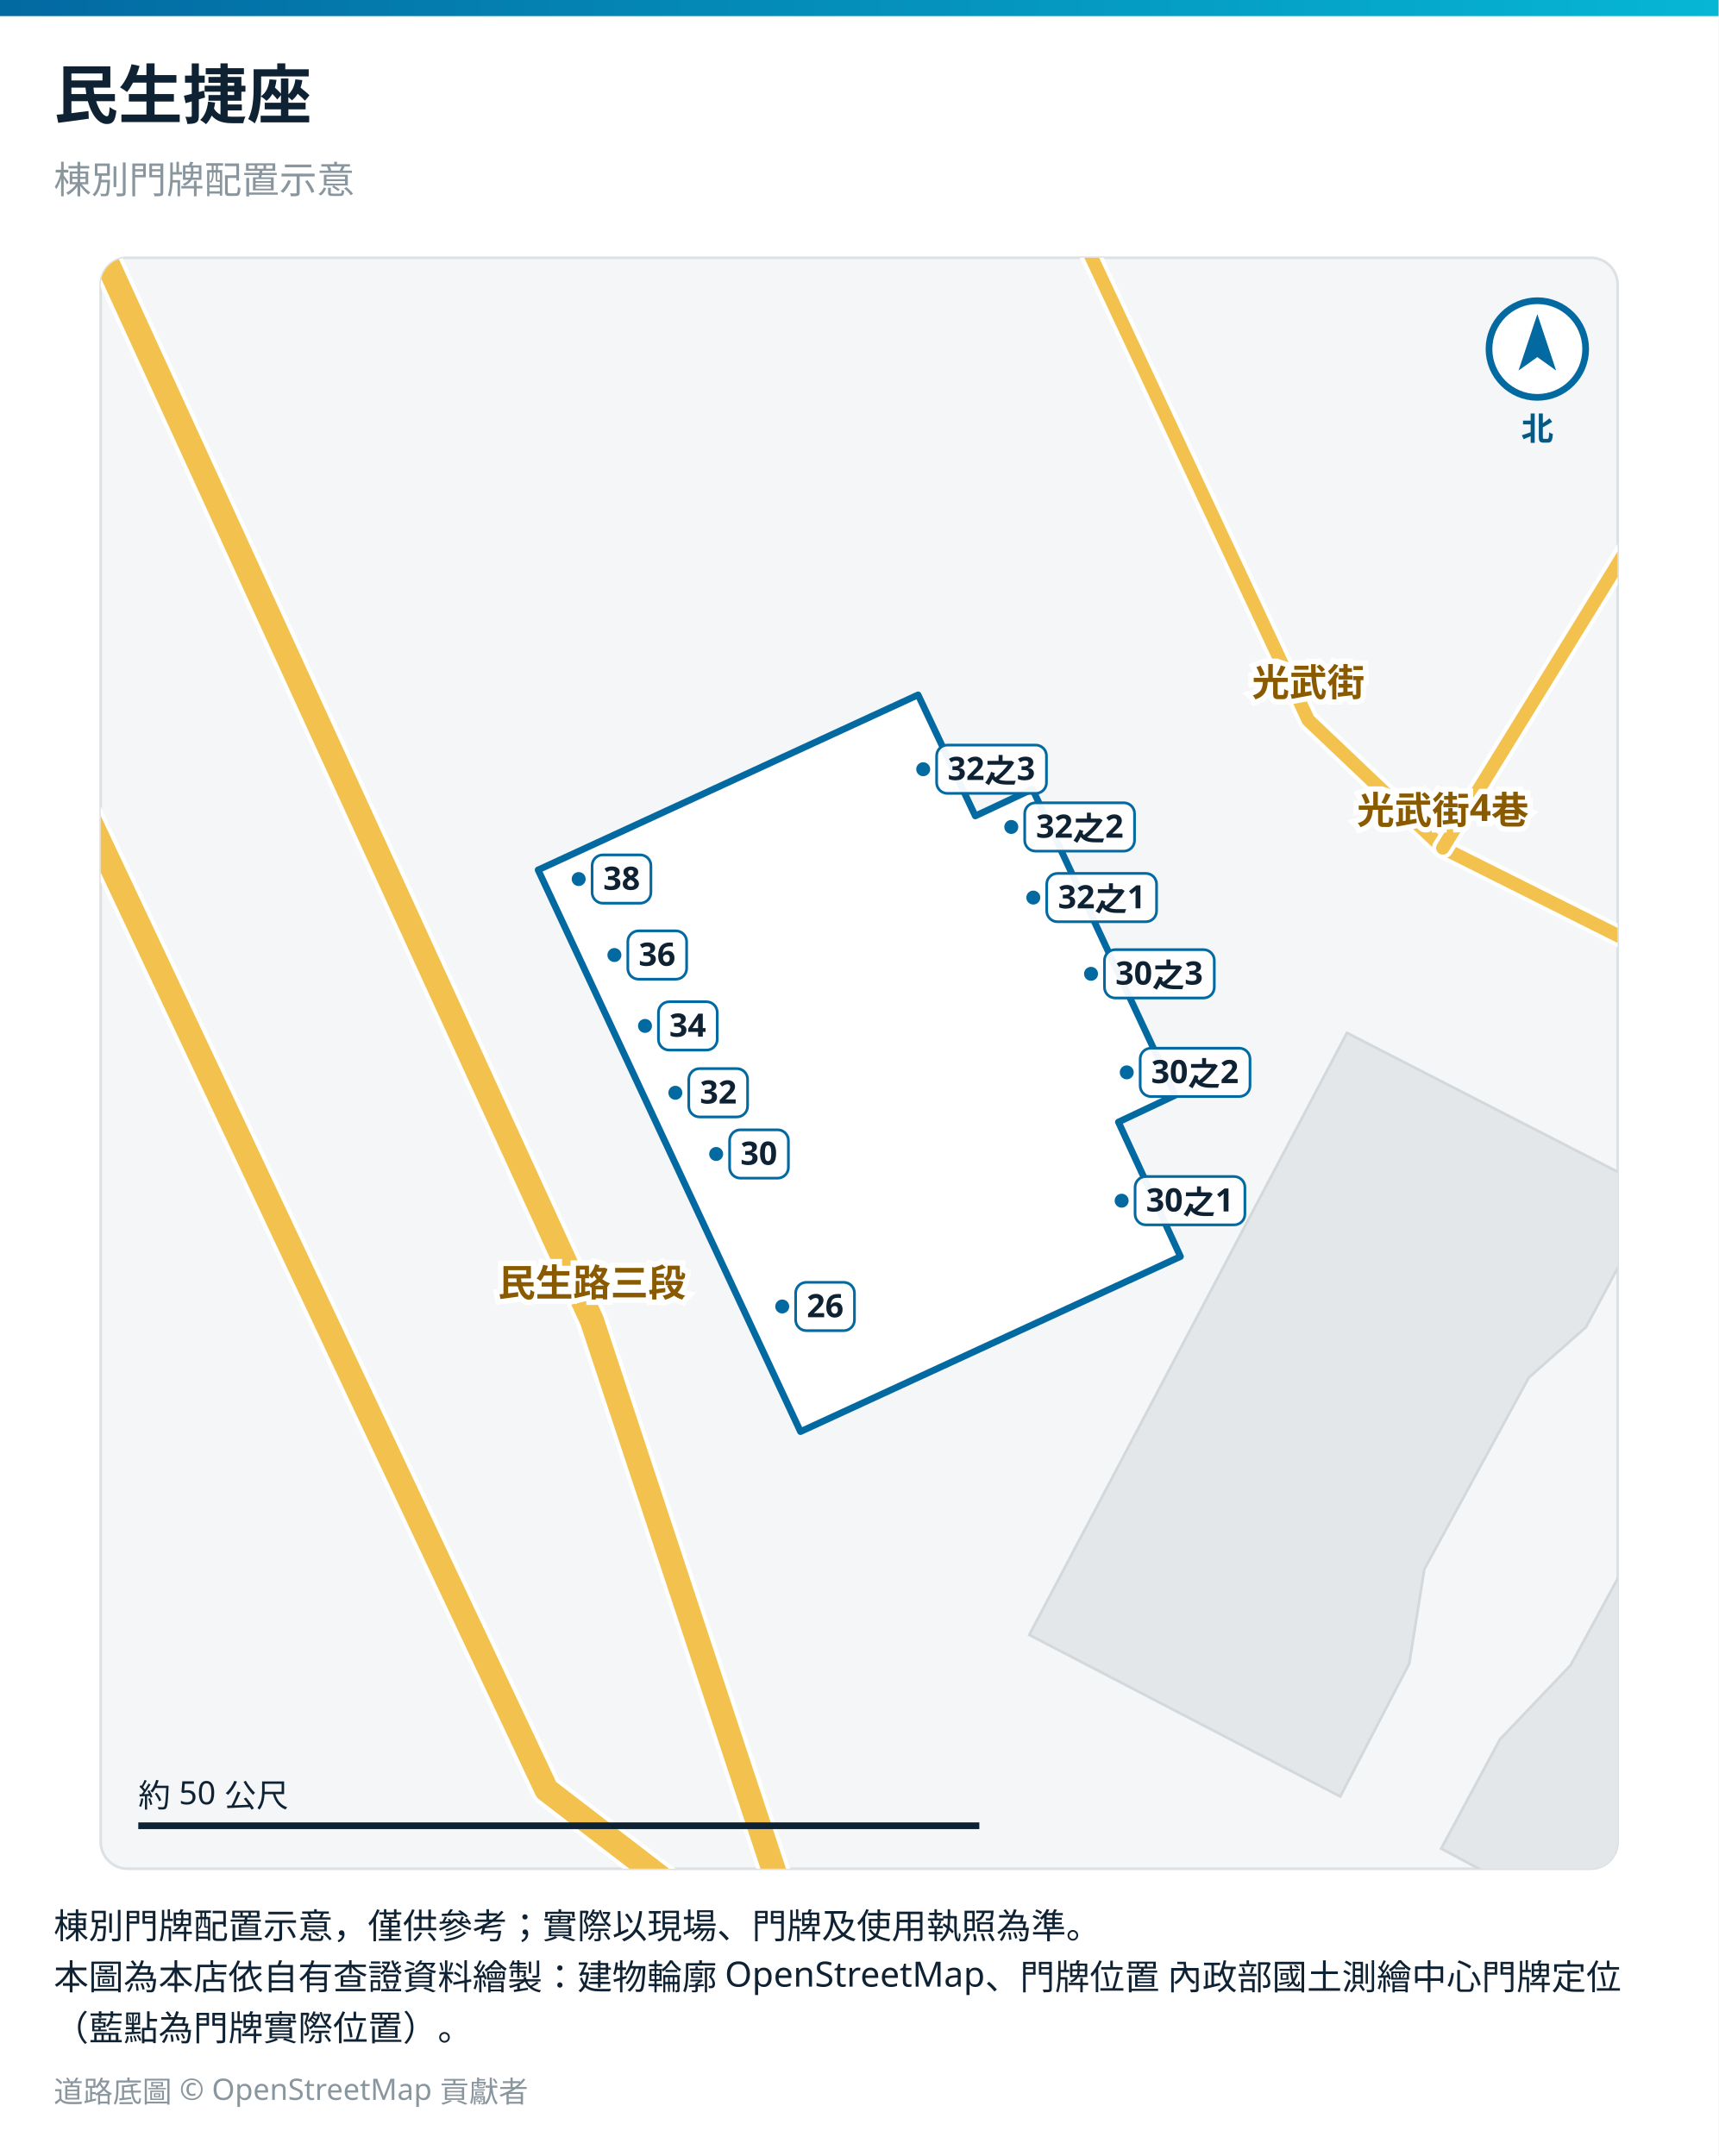
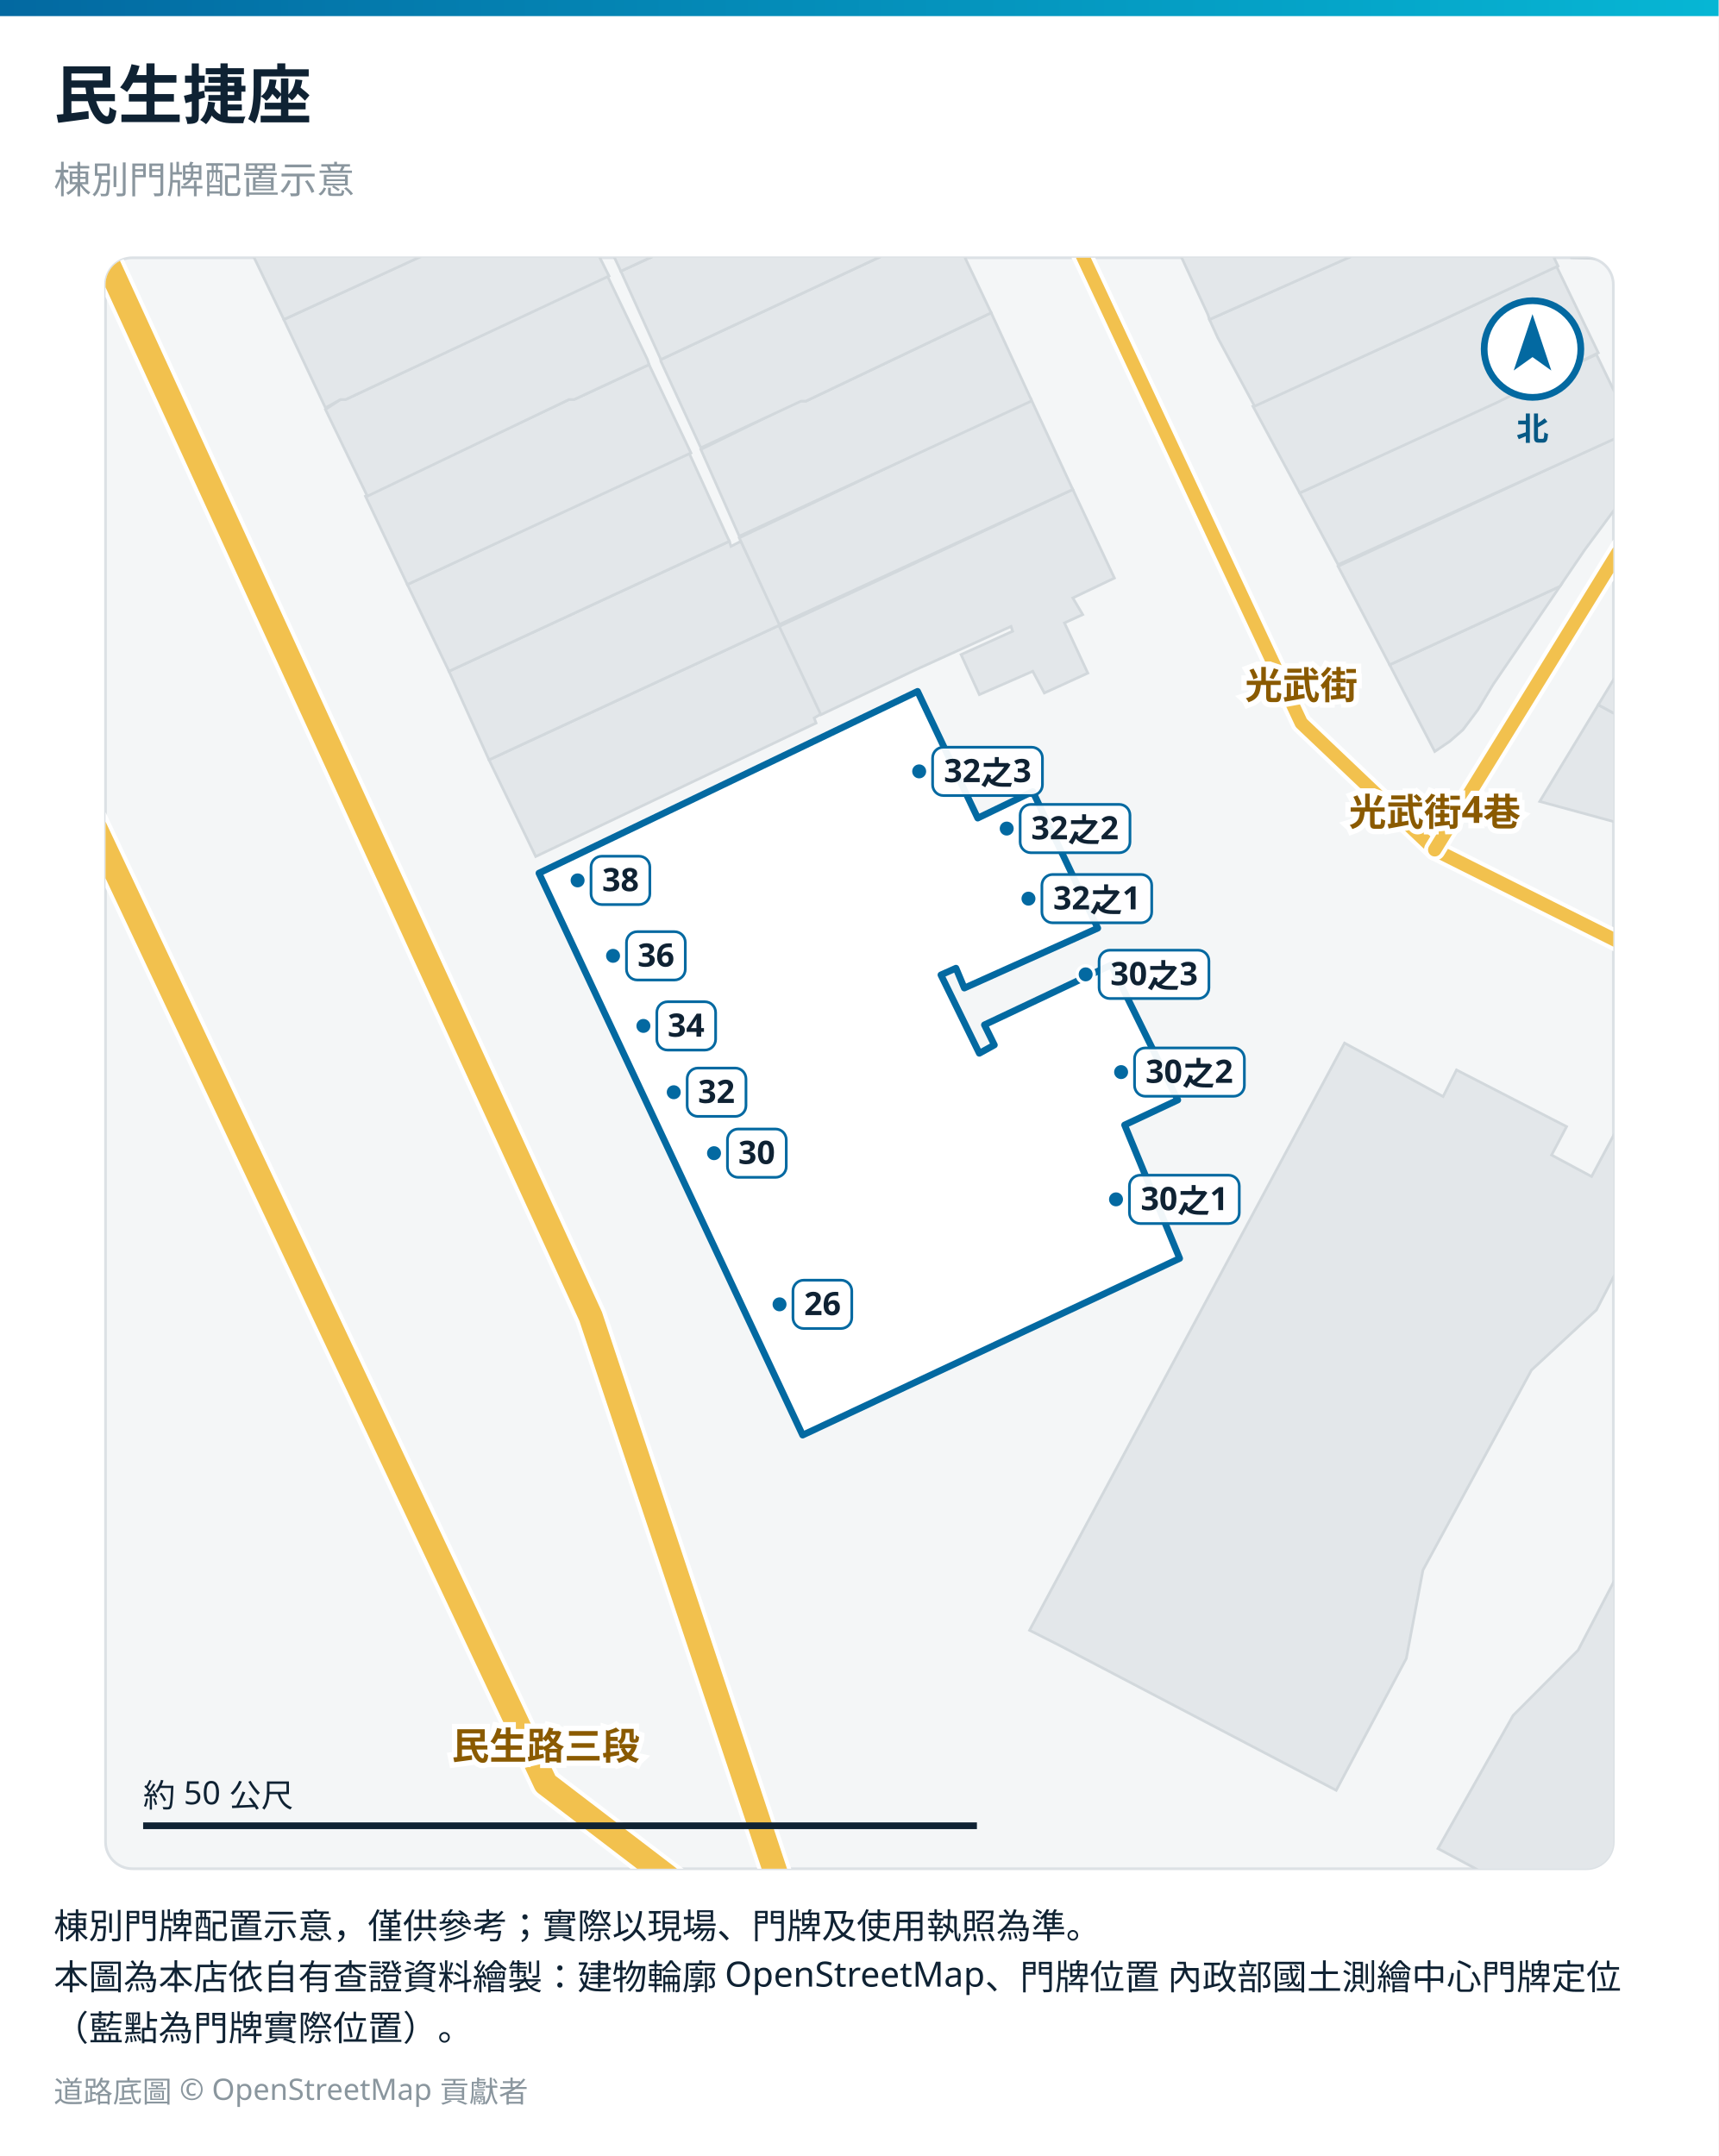
<svg xmlns="http://www.w3.org/2000/svg" viewBox="0 0 640 803" preserveAspectRatio="xMidYMin meet" style="width:100%;height:auto;max-width:1280px" font-family="Noto Sans TC, Microsoft JhengHei, PingFang TC, sans-serif">
  <defs>
    <linearGradient id="band" x1="0" x2="1" y1="0" y2="0">
      <stop offset="0" stop-color="#0369A1" />
      <stop offset="1" stop-color="#06B6D4" />
    </linearGradient>
  </defs>
  <rect width="100%" height="100%" fill="#FFFFFF" />
  <rect width="100%" height="6" fill="url(#band)" />
  <text x="20" y="44" font-size="24" font-weight="700" fill="#0F2233">民生捷座</text>
  <text x="20" y="72" font-size="14" fill="#8A969E">棟別門牌配置示意</text>
  <defs>
    <clipPath id="c">
-       <rect x="37.5" y="96.0" width="564.9" height="600.0" rx="10" />
+       <rect x="39.3" y="96.0" width="561.5" height="600.0" rx="10" />
    </clipPath>
  </defs>
-   <rect x="37.5" y="96.0" width="564.9" height="600.0" rx="10" fill="#F4F6F7" stroke="#DCE1E5" />
+   <rect x="39.3" y="96.0" width="561.5" height="600.0" rx="10" fill="#F4F6F7" stroke="#DCE1E5" />
  <g clip-path="url(#c)">
-     <path d="M536.7,688.5 L652.6,750.5 L772.2,530.7 L657.0,468.0 L633.8,509.4 L628.8,539.4 L584.9,620.2 L558.6,647.8 Z" fill="#E3E7EA" stroke="#D2D8DC" stroke-width="1" />
-     <path d="M383.3,608.9 L499.1,669.1 L524.8,619.6 L530.4,584.5 L569.3,513.1 L590.6,494.3 L617.5,444.2 L501.6,384.7 Z" fill="#E3E7EA" stroke="#D2D8DC" stroke-width="1" />
-     <path d="M-80.8,1219.6 L-112.8,1148.8 L-70.2,1130.0 L-172.9,902.7 L-102.1,870.7 L33.2,1168.9 Z" fill="#E3E7EA" stroke="#D2D8DC" stroke-width="1" />
-     <path d="M622.5,771.2 L613.1,788.1 L601.8,808.1 L685.1,853.2 L697.7,830.7 L705.2,816.9 Z" fill="#E3E7EA" stroke="#D2D8DC" stroke-width="1" />
-     <path d="M-261.8,800.6 L-186.1,804.4 L-194.2,964.1 L-238.0,962.2 L-270.0,960.3 Z" fill="#E3E7EA" stroke="#D2D8DC" stroke-width="1" />
-     <path d="M1034.0,564.5 L537.3,315.8 L487.2,268.2 L-1414.2,-3792.1 L-1580.2,-4184.2" fill="none" stroke="#FFFFFF" stroke-width="8" stroke-linecap="round" stroke-linejoin="round" />
-     <path d="M1034.0,564.5 L537.3,315.8 L487.2,268.2 L-1414.2,-3792.1 L-1580.2,-4184.2" fill="none" stroke="#F2C14E" stroke-width="5" stroke-linecap="round" stroke-linejoin="round" />
-     <path d="M1250.1,-625.5 L684.5,393.5" fill="none" stroke="#FFFFFF" stroke-width="8" stroke-linecap="round" stroke-linejoin="round" />
-     <path d="M1250.1,-625.5 L684.5,393.5" fill="none" stroke="#F2C14E" stroke-width="5" stroke-linecap="round" stroke-linejoin="round" />
-     <path d="M-74.6,-145.1 L192.9,-137.6 L287.4,-161.4 L336.3,-133.9 L955.1,-93.1" fill="none" stroke="#FFFFFF" stroke-width="8" stroke-linecap="round" stroke-linejoin="round" />
-     <path d="M-74.6,-145.1 L192.9,-137.6 L287.4,-161.4 L336.3,-133.9 L955.1,-93.1" fill="none" stroke="#F2C14E" stroke-width="5" stroke-linecap="round" stroke-linejoin="round" />
-     <path d="M303.7,743.6 L220.4,491.8 L-162.9,-344.9" fill="none" stroke="#FFFFFF" stroke-width="12" stroke-linecap="round" stroke-linejoin="round" />
-     <path d="M303.7,743.6 L220.4,491.8 L-162.9,-344.9" fill="none" stroke="#F2C14E" stroke-width="9" stroke-linecap="round" stroke-linejoin="round" />
-     <path d="M616.2,-642.4 L695.2,-500.9 L675.1,92.2 L537.3,315.8" fill="none" stroke="#FFFFFF" stroke-width="8" stroke-linecap="round" stroke-linejoin="round" />
-     <path d="M616.2,-642.4 L695.2,-500.9 L675.1,92.2 L537.3,315.8" fill="none" stroke="#F2C14E" stroke-width="5" stroke-linecap="round" stroke-linejoin="round" />
-     <path d="M900.0,1043.0 L1373.4,1102.5 L1950.3,1136.3" fill="none" stroke="#FFFFFF" stroke-width="8" stroke-linecap="round" stroke-linejoin="round" />
-     <path d="M900.0,1043.0 L1373.4,1102.5 L1950.3,1136.3" fill="none" stroke="#F2C14E" stroke-width="5" stroke-linecap="round" stroke-linejoin="round" />
-     <path d="M-431.6,-85.6 L-18.2,812.5 L155.9,1140.7" fill="none" stroke="#FFFFFF" stroke-width="12" stroke-linecap="round" stroke-linejoin="round" />
-     <path d="M-431.6,-85.6 L-18.2,812.5 L155.9,1140.7" fill="none" stroke="#F2C14E" stroke-width="9" stroke-linecap="round" stroke-linejoin="round" />
-     <path d="M303.7,743.6 L203.5,666.6 L-100.9,20.8" fill="none" stroke="#FFFFFF" stroke-width="12" stroke-linecap="round" stroke-linejoin="round" />
-     <path d="M303.7,743.6 L203.5,666.6 L-100.9,20.8" fill="none" stroke="#F2C14E" stroke-width="9" stroke-linecap="round" stroke-linejoin="round" />
-     <path d="M-100.9,20.8 L-207.3,-258.5 L-621.3,-1107.1" fill="none" stroke="#FFFFFF" stroke-width="12" stroke-linecap="round" stroke-linejoin="round" />
-     <path d="M-100.9,20.8 L-207.3,-258.5 L-621.3,-1107.1" fill="none" stroke="#F2C14E" stroke-width="9" stroke-linecap="round" stroke-linejoin="round" />
-     <path d="M588.1,1434.4 L322.5,857.6 L303.7,743.6" fill="none" stroke="#FFFFFF" stroke-width="12" stroke-linecap="round" stroke-linejoin="round" />
-     <path d="M588.1,1434.4 L322.5,857.6 L303.7,743.6" fill="none" stroke="#F2C14E" stroke-width="9" stroke-linecap="round" stroke-linejoin="round" />
-     <path d="M1237.5,156.1 L856.1,904.6" fill="none" stroke="#FFFFFF" stroke-width="12" stroke-linecap="round" stroke-linejoin="round" />
-     <path d="M1237.5,156.1 L856.1,904.6" fill="none" stroke="#F2C14E" stroke-width="9" stroke-linecap="round" stroke-linejoin="round" />
-     <path d="M856.1,904.6 L588.1,1434.4" fill="none" stroke="#FFFFFF" stroke-width="12" stroke-linecap="round" stroke-linejoin="round" />
-     <path d="M856.1,904.6 L588.1,1434.4" fill="none" stroke="#F2C14E" stroke-width="9" stroke-linecap="round" stroke-linejoin="round" />
-     <path d="M200.4,324.0 L341.9,258.8 L363.2,303.9 L384.5,293.9 L437.7,407.9 L416.5,417.9 L439.6,468.0 L298.1,533.2 Z" fill="#FFFFFF" stroke="#0369A1" stroke-width="2.5" stroke-linejoin="round" />
+     <path d="M303.2,267.4 L303.9,269.3 L199.5,319.0 L182.1,283.0 L290.8,232.6 L306.3,265.6 Z" fill="#E3E7EA" stroke="#D2D8DC" stroke-width="1" />
+     <path d="M399.5,222.7 L403.2,228.9 L396.4,232.0 L405.1,250.7 L388.9,258.1 L384.6,250.0 L364.7,258.7 L357.9,243.8 L377.1,235.1 L376.5,233.3 L341.1,249.4 L305.7,266.2 L290.2,233.3 L399.5,182.3 L415.0,215.3 Z" fill="#E3E7EA" stroke="#D2D8DC" stroke-width="1" />
+     <path d="M577.8,430.2 L583.4,419.6 L542.4,398.5 L537.4,408.4 L516.9,397.2 L500.7,388.5 L383.4,607.2 L394.5,612.8 L497.6,666.8 L523.7,617.7 L529.9,584.8 L570.3,510.3 L594.5,487.9 L623.1,432.6 L602.0,420.8 L592.7,438.2 Z" fill="#E3E7EA" stroke="#D2D8DC" stroke-width="1" />
+     <path d="M167.2,250.0 L182.1,283.0 L290.8,232.6 L275.9,201.6 L272.2,203.5 L271.6,201.6 Z" fill="#E3E7EA" stroke="#D2D8DC" stroke-width="1" />
+     <path d="M275.9,201.6 L290.2,232.6 L399.5,182.3 L384.0,148.8 L275.3,200.3 Z" fill="#E3E7EA" stroke="#D2D8DC" stroke-width="1" />
+     <path d="M151.7,217.7 L256.6,168.7 L271.6,201.6 L167.2,250.0 Z" fill="#E3E7EA" stroke="#D2D8DC" stroke-width="1" />
+     <path d="M261.0,167.4 L275.3,199.7 L384.0,149.4 L384.0,148.8 L369.1,116.5 L300.1,149.4 L297.6,149.4 Z" fill="#E3E7EA" stroke="#D2D8DC" stroke-width="1" />
+     <path d="M211.9,148.8 L213.8,148.8 L241.7,135.8 L257.3,168.7 L151.7,217.7 L136.1,184.8 Z" fill="#E3E7EA" stroke="#D2D8DC" stroke-width="1" />
+     <path d="M246.1,133.9 L246.1,134.5 L261.0,166.8 L298.3,149.4 L300.1,149.4 L369.1,116.5 L353.5,83.6 Z" fill="#E3E7EA" stroke="#D2D8DC" stroke-width="1" />
+     <path d="M578.4,222.1 L580.9,218.4 L517.5,247.6 L534.3,279.9 L539.9,276.1 L544.8,271.8 L550.4,264.3 L556.0,255.0 Z" fill="#E3E7EA" stroke="#D2D8DC" stroke-width="1" />
+     <path d="M590.2,204.7 L615.0,171.2 L608.2,160.0 L498.3,210.9 L517.5,247.6 L580.9,218.4 Z" fill="#E3E7EA" stroke="#D2D8DC" stroke-width="1" />
+     <path d="M594.5,132.0 L602.6,148.8 L608.8,160.0 L498.3,210.3 L484.0,183.6 L556.6,150.0 Z" fill="#E3E7EA" stroke="#D2D8DC" stroke-width="1" />
+     <path d="M466.6,151.3 L484.0,183.6 L557.3,150.0 L595.2,131.4 L579.6,99.1 L533.7,120.8 Z" fill="#E3E7EA" stroke="#D2D8DC" stroke-width="1" />
+     <path d="M573.4,298.5 L662.2,322.7 L674.0,325.2 L687.7,320.2 L693.3,315.9 L595.2,262.5 Z" fill="#E3E7EA" stroke="#D2D8DC" stroke-width="1" />
+     <path d="M213.8,148.8 L241.7,135.8 L241.1,133.9 L226.2,102.8 L128.7,148.8 L126.8,148.8 L121.2,152.5 L121.2,152.5 L136.8,184.8 L211.9,148.8 Z" fill="#E3E7EA" stroke="#D2D8DC" stroke-width="1" />
+     <path d="M231.2,101.0 L246.1,133.9 L353.5,83.6 L338.6,51.3 Z" fill="#E3E7EA" stroke="#D2D8DC" stroke-width="1" />
+     <path d="M450.4,119.0 L453.5,125.8 L467.2,151.3 L533.7,120.8 L580.2,99.1 L564.7,66.2 L533.7,81.7 Z" fill="#E3E7EA" stroke="#D2D8DC" stroke-width="1" />
+     <path d="M693.3,315.9 L698.9,308.4 L711.9,284.8 L620.6,235.1 L614.4,230.8 L595.2,262.5 Z" fill="#E3E7EA" stroke="#D2D8DC" stroke-width="1" />
+     <path d="M549.2,32.6 L564.7,66.2 L534.3,81.7 L450.4,119.0 L449.8,117.1 L435.5,86.1 Z" fill="#E3E7EA" stroke="#D2D8DC" stroke-width="1" />
+     <path d="M210.7,70.5 L226.8,102.8 L128.7,148.8 L126.8,148.8 L121.2,151.9 L105.7,119.0 Z" fill="#E3E7EA" stroke="#D2D8DC" stroke-width="1" />
+     <path d="M215.7,68.0 L231.2,101.0 L338.6,51.3 L323.1,18.4 Z" fill="#E3E7EA" stroke="#D2D8DC" stroke-width="1" />
+     <path d="M420.0,52.5 L533.7,-0.3 L549.2,32.0 L549.8,32.6 L435.5,86.1 Z" fill="#E3E7EA" stroke="#D2D8DC" stroke-width="1" />
+     <path d="M695.2,479.9 L738.0,501.6 L732.4,512.1 L768.4,530.8 L651.1,750.0 L535.5,688.5 L563.5,638.9 L587.7,614.6 L626.2,540.7 L631.8,510.3 L662.9,454.4 L684.6,465.6 L676.5,483.6 L689.6,490.4 Z" fill="#E3E7EA" stroke="#D2D8DC" stroke-width="1" />
+     <path d="M638.0,202.8 L729.3,251.9 L711.9,284.8 L620.6,235.1 Z" fill="#E3E7EA" stroke="#D2D8DC" stroke-width="1" />
+     <path d="M195.2,37.6 L211.3,70.5 L105.7,119.0 L90.2,86.7 Z" fill="#E3E7EA" stroke="#D2D8DC" stroke-width="1" />
+     <path d="M313.8,-1.5 L323.1,18.4 L215.7,68.0 L200.7,35.1 L307.6,-14.6 Z" fill="#E3E7EA" stroke="#D2D8DC" stroke-width="1" />
+     <path d="M405.1,19.6 L518.8,-33.2 L533.7,-0.3 L420.6,52.5 Z" fill="#E3E7EA" stroke="#D2D8DC" stroke-width="1" />
+     <path d="M638.0,202.8 L656.0,170.5 L656.6,169.3 L747.3,218.4 L729.3,251.9 Z" fill="#E3E7EA" stroke="#D2D8DC" stroke-width="1" />
+     <path d="M179.0,5.3 L188.9,24.0 L195.8,37.6 L90.8,86.7 L75.3,53.8 Z" fill="#E3E7EA" stroke="#D2D8DC" stroke-width="1" />
+     <path d="M185.2,2.8 L292.7,-47.5 L308.2,-14.6 L200.7,35.1 Z" fill="#E3E7EA" stroke="#D2D8DC" stroke-width="1" />
+     <path d="M390.2,-12.7 L405.1,19.6 L518.8,-33.2 L503.2,-65.5 Z" fill="#E3E7EA" stroke="#D2D8DC" stroke-width="1" />
+     <path d="M648.6,97.9 L651.1,92.3 L651.1,71.2 L651.1,34.5 L555.4,33.9 L585.2,96.0 Z" fill="#E3E7EA" stroke="#D2D8DC" stroke-width="1" />
+     <path d="M656.6,169.3 L661.6,160.0 L674.0,137.0 L698.9,150.7 L700.7,150.7 L765.3,185.4 L747.3,218.4 Z" fill="#E3E7EA" stroke="#D2D8DC" stroke-width="1" />
+     <path d="M374.7,-47.5 L487.7,-100.3 L492.0,-102.1 L492.0,-101.5 L508.2,-68.0 L503.9,-65.5 L390.2,-12.7 L374.7,-46.9 Z" fill="#E3E7EA" stroke="#D2D8DC" stroke-width="1" />
+     <path d="M59.8,20.8 L75.3,53.8 L179.6,5.3 L162.9,-27.0 Z" fill="#E3E7EA" stroke="#D2D8DC" stroke-width="1" />
+     <path d="M277.8,-80.4 L293.3,-47.5 L185.2,2.8 L170.3,-30.1 Z" fill="#E3E7EA" stroke="#D2D8DC" stroke-width="1" />
+     <path d="M743.0,378.6 L743.0,381.1 L744.8,386.7 L747.3,392.3 L752.3,395.4 L801.4,420.2 L800.1,422.1 L824.3,435.1 L843.6,401.0 L844.2,399.7 L757.3,352.5 Z" fill="#E3E7EA" stroke="#D2D8DC" stroke-width="1" />
+     <path d="M651.7,34.5 L658.5,33.9 L659.8,-0.9 L538.0,-1.5 L555.4,33.9 Z" fill="#E3E7EA" stroke="#D2D8DC" stroke-width="1" />
+     <path d="M692.7,104.1 L783.4,152.5 L772.2,172.4 L765.3,185.4 L700.7,150.7 L698.9,150.7 L674.0,137.0 Z" fill="#E3E7EA" stroke="#D2D8DC" stroke-width="1" />
+     <path d="M862.2,367.4 L862.9,367.4 L775.3,319.6 L757.3,352.5 L844.2,399.7 Z" fill="#E3E7EA" stroke="#D2D8DC" stroke-width="1" />
+     <path d="M341.1,-119.5 L480.2,-116.4 L487.7,-100.3 L374.7,-47.5 Z" fill="#E3E7EA" stroke="#D2D8DC" stroke-width="1" />
+     <path d="M521.9,-36.3 L661.6,-35.7 L660.4,-1.5 L538.6,-1.5 Z" fill="#E3E7EA" stroke="#D2D8DC" stroke-width="1" />
+     <path d="M59.8,20.2 L162.9,-27.0 L146.1,-59.3 L44.2,-12.1 Z" fill="#E3E7EA" stroke="#D2D8DC" stroke-width="1" />
+     <path d="M155.4,-62.4 L175.9,-72.9 L173.4,-77.9 L208.8,-95.9 L208.8,-95.9 L220.6,-101.5 L243.0,-112.7 L246.1,-113.3 L262.2,-114.6 L278.4,-80.4 L170.3,-30.7 Z" fill="#E3E7EA" stroke="#D2D8DC" stroke-width="1" />
+     <path d="M775.3,319.6 L862.9,367.4 L880.2,334.5 L880.9,333.9 L793.3,287.3 Z" fill="#E3E7EA" stroke="#D2D8DC" stroke-width="1" />
+     <path d="M692.7,104.1 L698.3,91.7 L695.8,89.8 L706.3,68.7 L801.4,119.6 L783.4,152.5 Z" fill="#E3E7EA" stroke="#D2D8DC" stroke-width="1" />
+     <path d="M521.2,-67.4 L533.7,-67.4 L662.9,-66.7 L662.9,-61.8 L661.6,-35.7 L533.7,-36.3 L521.9,-36.3 L521.2,-36.9 L520.6,-38.2 Z" fill="#E3E7EA" stroke="#D2D8DC" stroke-width="1" />
+     <path d="M754.8,596.0 L884.6,664.9 L899.5,636.4 L768.4,566.8 L753.5,595.4 Z" fill="#E3E7EA" stroke="#D2D8DC" stroke-width="1" />
+     <path d="M864.7,703.5 L871.6,690.4 L741.1,621.5 L740.5,623.3 L739.9,622.7 L725.0,650.0 L728.7,651.3 L856.6,719.6 Z" fill="#E3E7EA" stroke="#D2D8DC" stroke-width="1" />
+     <path d="M899.5,636.4 L913.8,608.4 L782.1,538.2 L781.5,538.9 L780.9,538.2 L766.6,564.9 L766.6,565.6 L768.4,566.8 Z" fill="#E3E7EA" stroke="#D2D8DC" stroke-width="1" />
+     <path d="M754.8,596.0 L884.6,664.9 L871.6,690.4 L741.1,621.5 Z" fill="#E3E7EA" stroke="#D2D8DC" stroke-width="1" />
+     <path d="M600.1,807.2 L685.2,850.0 L694.5,832.0 L703.9,814.0 L619.4,769.9 Z" fill="#E3E7EA" stroke="#D2D8DC" stroke-width="1" />
+     <path d="M843.6,746.3 L856.6,719.6 L728.7,651.3 L715.0,678.0 Z" fill="#E3E7EA" stroke="#D2D8DC" stroke-width="1" />
+     <path d="M795.8,512.1 L926.8,582.3 L913.8,608.4 L782.1,538.2 Z" fill="#E3E7EA" stroke="#D2D8DC" stroke-width="1" />
+     <path d="M897.0,300.3 L898.3,301.6 L880.9,333.9 L793.3,287.3 L811.3,254.4 Z" fill="#E3E7EA" stroke="#D2D8DC" stroke-width="1" />
+     <path d="M713.8,679.9 L715.0,678.0 L843.6,746.3 L829.3,774.3 L701.4,705.3 Z" fill="#E3E7EA" stroke="#D2D8DC" stroke-width="1" />
+     <path d="M129.9,-91.6 L146.1,-59.3 L44.2,-12.1 L29.3,-44.4 Z" fill="#E3E7EA" stroke="#D2D8DC" stroke-width="1" />
+     <path d="M927.5,581.7 L941.7,553.1 L811.3,483.6 L797.6,513.4 L926.8,582.3 Z" fill="#E3E7EA" stroke="#D2D8DC" stroke-width="1" />
+     <path d="M687.1,733.3 L700.1,707.2 L701.4,705.3 L829.3,774.3 L815.7,801.6 Z" fill="#E3E7EA" stroke="#D2D8DC" stroke-width="1" />
+     <path d="M198.9,-117.7 L209.4,-96.5 L173.4,-77.9 L152.9,-69.2 L134.3,-112.7 Z" fill="#E3E7EA" stroke="#D2D8DC" stroke-width="1" />
+     <path d="M670.3,760.0 L684.6,733.9 L686.5,735.1 L687.1,733.3 L815.7,801.6 L802.0,828.9 L716.9,783.6 Z" fill="#E3E7EA" stroke="#D2D8DC" stroke-width="1" />
+     <path d="M521.2,-68.0 L521.2,-68.6 L510.7,-68.6 L507.0,-110.8 L557.9,-110.2 L665.3,-107.7 L663.5,-66.7 L521.2,-67.4 Z" fill="#E3E7EA" stroke="#D2D8DC" stroke-width="1" />
+     <path d="M695.2,54.4 L706.3,68.7 L706.3,68.7 L801.4,119.6 L818.8,87.9 L708.2,27.7 Z" fill="#E3E7EA" stroke="#D2D8DC" stroke-width="1" />
+     <path d="M897.0,300.3 L913.8,266.2 L829.3,220.8 L829.3,220.8 L811.3,254.4 Z" fill="#E3E7EA" stroke="#D2D8DC" stroke-width="1" />
+     <path d="M963.5,508.4 L978.4,479.2 L846.7,408.4 L831.8,438.2 L889.6,468.7 Z" fill="#E3E7EA" stroke="#D2D8DC" stroke-width="1" />
+     <path d="M846.7,408.4 L859.8,381.7 L860.4,381.1 L992.7,451.3 L978.4,479.2 Z" fill="#E3E7EA" stroke="#D2D8DC" stroke-width="1" />
+     <path d="M113.8,-125.1 L130.6,-123.3 L131.2,-115.2 L136.8,-100.9 L127.5,-96.5 L129.9,-91.6 L29.3,-44.4 L13.2,-77.9 Z" fill="#E3E7EA" stroke="#D2D8DC" stroke-width="1" />
+     <path d="M700.7,24.0 L701.4,22.1 L702.6,13.4 L703.9,-3.4 L704.5,-18.9 L837.4,53.1 L818.8,87.9 L708.2,27.7 Z" fill="#E3E7EA" stroke="#D2D8DC" stroke-width="1" />
+     <path d="M325.0,-177.9 L327.5,-179.2 L326.2,-182.3 L422.5,-226.4 L428.7,-229.5 L467.8,-140.0 L461.0,-137.5 L451.7,-133.8 L414.4,-133.2 L412.5,-141.3 L397.0,-134.4 L393.3,-141.9 L385.8,-138.2 L385.8,-136.3 L383.4,-134.4 L381.5,-137.5 L375.3,-134.4 L367.2,-151.2 L345.5,-140.6 L343.6,-143.8 L342.4,-143.1 L335.5,-145.0 L322.5,-172.3 Z" fill="#E3E7EA" stroke="#D2D8DC" stroke-width="1" />
+     <path d="M847.3,187.9 L930.6,232.6 L913.8,266.2 L829.3,220.8 Z" fill="#E3E7EA" stroke="#D2D8DC" stroke-width="1" />
+     <path d="M467.2,-140.0 L473.4,-125.1 L505.1,-130.1 L456.0,-242.5 L428.1,-229.5 Z" fill="#E3E7EA" stroke="#D2D8DC" stroke-width="1" />
+     <path d="M506.3,-125.7 L534.9,-138.8 L534.9,-143.8 L486.5,-256.8 L456.0,-242.5 L505.1,-130.1 Z" fill="#E3E7EA" stroke="#D2D8DC" stroke-width="1" />
+     <path d="M13.8,-77.9 L113.8,-125.1 L113.2,-125.1 L110.1,-125.1 L110.1,-127.6 L105.1,-128.2 L105.1,-127.6 L98.9,-127.6 L98.3,-128.8 L-14.2,-140.6 Z" fill="#E3E7EA" stroke="#D2D8DC" stroke-width="1" />
+     <path d="M705.7,-60.5 L855.4,19.6 L842.4,43.8 L837.4,53.1 L704.5,-18.9 Z" fill="#E3E7EA" stroke="#D2D8DC" stroke-width="1" />
+     <path d="M847.3,187.9 L865.3,153.8 L948.0,197.9 L950.4,199.7 L933.7,232.6 L931.2,231.4 L930.6,232.6 Z" fill="#E3E7EA" stroke="#D2D8DC" stroke-width="1" />
+     <path d="M534.3,-138.8 L534.3,-143.8 L486.5,-256.8 L515.0,-270.5 L567.8,-146.9 L573.4,-135.7 L571.6,-123.9 L557.9,-124.5 L556.6,-131.3 L543.0,-125.1 L535.5,-139.4 Z" fill="#E3E7EA" stroke="#D2D8DC" stroke-width="1" />
+     <path d="M580.2,-130.1 L664.7,-129.5 L666.0,-172.3 L580.9,-172.9 Z" fill="#E3E7EA" stroke="#D2D8DC" stroke-width="1" />
+     <path d="M-283.7,670.5 L-265.7,709.7 L-188.7,673.6 L-206.7,634.5 Z" fill="#E3E7EA" stroke="#D2D8DC" stroke-width="1" />
+     <path d="M-300.5,632.0 L-283.7,669.9 L-283.1,670.5 L-206.7,634.5 L-224.7,596.6 Z" fill="#E3E7EA" stroke="#D2D8DC" stroke-width="1" />
+     <path d="M-188.7,673.6 L-169.4,714.0 L-216.0,734.5 L-234.7,737.6 L-235.3,735.8 L-237.1,736.4 L-237.8,735.8 L-251.4,740.7 L-265.7,709.7 Z" fill="#E3E7EA" stroke="#D2D8DC" stroke-width="1" />
+     <path d="M569.7,-284.7 L570.9,-216.4 L573.4,-192.8 L567.8,-146.9 L515.0,-270.5 L526.8,-276.0 L511.9,-303.4 L510.1,-307.1 L544.8,-320.8 L557.3,-325.7 L569.7,-288.5 Z" fill="#E3E7EA" stroke="#D2D8DC" stroke-width="1" />
+     <path d="M706.3,-101.5 L707.0,-102.8 L708.2,-102.1 L708.2,-102.8 L873.4,-13.3 L855.4,20.2 L705.7,-60.5 Z" fill="#E3E7EA" stroke="#D2D8DC" stroke-width="1" />
+     <path d="M-129.1,801.6 L-82.5,899.7 L-242.7,972.4 L-230.3,945.1 L-188.7,874.3 L-185.0,827.7 L-148.9,810.9 Z" fill="#E3E7EA" stroke="#D2D8DC" stroke-width="1" />
+     <path d="M822.5,-86.0 L891.4,-48.1 L891.4,-48.1 L891.4,-47.5 L873.4,-13.3 L708.2,-102.1 L709.4,-103.4 L770.3,-98.4 L770.9,-100.3 L780.2,-95.3 L785.2,-95.9 L791.4,-99.7 L808.2,-92.8 L815.7,-89.7 Z" fill="#E3E7EA" stroke="#D2D8DC" stroke-width="1" />
+     <path d="M713.8,-172.9 L714.4,-164.9 L711.3,-164.2 L711.3,-148.1 L713.2,-148.1 L711.3,-118.3 L731.2,-118.3 L752.9,-117.0 L752.9,-109.6 L785.2,-107.1 L785.2,-174.8 Z" fill="#E3E7EA" stroke="#D2D8DC" stroke-width="1" />
+     <path d="M-316.6,856.9 L-309.8,788.5 L-226.0,792.9 L-226.0,788.5 L-225.3,785.4 L-186.2,787.3 L-187.5,833.3 L-189.9,842.6 L-196.8,863.1 Z" fill="#E3E7EA" stroke="#D2D8DC" stroke-width="1" />
+     <path d="M-83.1,899.7 L-50.8,966.8 L-147.7,1010.9 L-175.7,942.0 Z" fill="#E3E7EA" stroke="#D2D8DC" stroke-width="1" />
+     <path d="M862.9,-202.1 L862.9,-207.7 L793.3,-207.7 L793.3,-210.2 L785.2,-210.2 L784.6,-107.1 L789.6,-106.5 L813.8,-105.9 Z" fill="#E3E7EA" stroke="#D2D8DC" stroke-width="1" />
+     <path d="M823.7,-94.1 L910.7,-84.7 L891.4,-48.1 L821.9,-85.4 Z" fill="#E3E7EA" stroke="#D2D8DC" stroke-width="1" />
+     <path d="M-324.7,936.4 L-253.9,946.9 L-235.9,948.2 L-199.9,874.3 L-198.0,866.8 L-196.8,863.1 L-317.3,856.9 Z" fill="#E3E7EA" stroke="#D2D8DC" stroke-width="1" />
+     <path d="M925.6,-104.0 L937.4,-125.1 L852.3,-171.1 L828.7,-127.0 L866.6,-106.5 L872.2,-115.2 L901.4,-100.9 L898.9,-95.9 L920.6,-94.7 Z" fill="#E3E7EA" stroke="#D2D8DC" stroke-width="1" />
+     <path d="M-242.7,972.4 L-175.7,942.0 L-147.1,1010.3 L-259.5,1009.0 Z" fill="#E3E7EA" stroke="#D2D8DC" stroke-width="1" />
+     <path d="M1026.8,563.1 L534.3,316.5 L484.6,269.3 L-1401.1,-3757.4 L-1565.7,-4146.2" fill="none" stroke="#FFFFFF" stroke-width="8" stroke-linecap="round" stroke-linejoin="round" />
+     <path d="M1026.8,563.1 L534.3,316.5 L484.6,269.3 L-1401.1,-3757.4 L-1565.7,-4146.2" fill="none" stroke="#F2C14E" stroke-width="5" stroke-linecap="round" stroke-linejoin="round" />
+     <path d="M-98.6,24.0 L-204.2,-253.1 L-614.8,-1095.3" fill="none" stroke="#FFFFFF" stroke-width="12" stroke-linecap="round" stroke-linejoin="round" />
+     <path d="M-98.6,24.0 L-204.2,-253.1 L-614.8,-1095.3" fill="none" stroke="#F2C14E" stroke-width="9" stroke-linecap="round" stroke-linejoin="round" />
+     <path d="M-426.6,-81.6 L-16.6,809.0 L156.0,1134.5" fill="none" stroke="#FFFFFF" stroke-width="12" stroke-linecap="round" stroke-linejoin="round" />
+     <path d="M-426.6,-81.6 L-16.6,809.0 L156.0,1134.5" fill="none" stroke="#F2C14E" stroke-width="9" stroke-linecap="round" stroke-linejoin="round" />
+     <path d="M-72.5,-140.6 L192.7,-133.2 L286.5,-156.8 L334.9,-129.5 L948.6,-89.1" fill="none" stroke="#FFFFFF" stroke-width="8" stroke-linecap="round" stroke-linejoin="round" />
+     <path d="M-72.5,-140.6 L192.7,-133.2 L286.5,-156.8 L334.9,-129.5 L948.6,-89.1" fill="none" stroke="#F2C14E" stroke-width="5" stroke-linecap="round" stroke-linejoin="round" />
+     <path d="M612.5,-633.8 L690.8,-493.4 L670.9,94.8 L534.3,316.5" fill="none" stroke="#FFFFFF" stroke-width="8" stroke-linecap="round" stroke-linejoin="round" />
+     <path d="M612.5,-633.8 L690.8,-493.4 L670.9,94.8 L534.3,316.5" fill="none" stroke="#F2C14E" stroke-width="5" stroke-linecap="round" stroke-linejoin="round" />
+     <path d="M1241.1,-617.0 L680.2,393.5" fill="none" stroke="#FFFFFF" stroke-width="8" stroke-linecap="round" stroke-linejoin="round" />
+     <path d="M1241.1,-617.0 L680.2,393.5" fill="none" stroke="#F2C14E" stroke-width="5" stroke-linecap="round" stroke-linejoin="round" />
+     <path d="M893.9,1037.6 L1364.1,1096.6 L1935.5,1130.2" fill="none" stroke="#FFFFFF" stroke-width="8" stroke-linecap="round" stroke-linejoin="round" />
+     <path d="M893.9,1037.6 L1364.1,1096.6 L1935.5,1130.2" fill="none" stroke="#F2C14E" stroke-width="5" stroke-linecap="round" stroke-linejoin="round" />
+     <path d="M584.6,1425.8 L321.2,853.8 L303.2,740.7" fill="none" stroke="#FFFFFF" stroke-width="12" stroke-linecap="round" stroke-linejoin="round" />
+     <path d="M584.6,1425.8 L321.2,853.8 L303.2,740.7" fill="none" stroke="#F2C14E" stroke-width="9" stroke-linecap="round" stroke-linejoin="round" />
+     <path d="M1228.7,158.1 L850.4,900.3" fill="none" stroke="#FFFFFF" stroke-width="12" stroke-linecap="round" stroke-linejoin="round" />
+     <path d="M1228.7,158.1 L850.4,900.3" fill="none" stroke="#F2C14E" stroke-width="9" stroke-linecap="round" stroke-linejoin="round" />
+     <path d="M850.4,900.3 L584.6,1425.8" fill="none" stroke="#FFFFFF" stroke-width="12" stroke-linecap="round" stroke-linejoin="round" />
+     <path d="M850.4,900.3 L584.6,1425.8" fill="none" stroke="#F2C14E" stroke-width="9" stroke-linecap="round" stroke-linejoin="round" />
+     <path d="M303.2,740.7 L203.2,664.3 L-98.6,24.0" fill="none" stroke="#FFFFFF" stroke-width="12" stroke-linecap="round" stroke-linejoin="round" />
+     <path d="M303.2,740.7 L203.2,664.3 L-98.6,24.0" fill="none" stroke="#F2C14E" stroke-width="9" stroke-linecap="round" stroke-linejoin="round" />
+     <path d="M303.2,740.7 L220.0,490.4 L-160.1,-338.8" fill="none" stroke="#FFFFFF" stroke-width="12" stroke-linecap="round" stroke-linejoin="round" />
+     <path d="M303.2,740.7 L220.0,490.4 L-160.1,-338.8" fill="none" stroke="#F2C14E" stroke-width="9" stroke-linecap="round" stroke-linejoin="round" />
+     <path d="M359.1,368.0 L408.8,345.7 L384.6,294.8 L364.1,304.7 L341.7,257.5 L200.7,325.2 L298.9,534.5 L439.3,468.7 L418.8,419.0 L438.6,409.7 L413.8,359.4 L366.6,381.7 L370.3,389.2 L364.7,392.3 L350.4,363.1 L356.0,360.6 Z" fill="#FFFFFF" stroke="#0369A1" stroke-width="2.5" stroke-linejoin="round" />
  </g>
-   <text x="487.2" y="259.2" font-size="14" font-weight="700" fill="#8A5A00" text-anchor="middle" stroke="#FFFFFF" stroke-width="4" paint-order="stroke">光武街</text>
-   <text x="220.4" y="482.8" font-size="14" font-weight="700" fill="#8A5A00" text-anchor="middle" stroke="#FFFFFF" stroke-width="4" paint-order="stroke">民生路三段</text>
-   <text x="537.3" y="306.8" font-size="14" font-weight="700" fill="#8A5A00" text-anchor="middle" stroke="#FFFFFF" stroke-width="4" paint-order="stroke">光武街4巷</text>
-   <circle cx="215.5" cy="327.4" r="3.2" fill="#0369A1" stroke="#FFFFFF" stroke-width="1.2" />
-   <circle cx="228.8" cy="355.7" r="3.2" fill="#0369A1" stroke="#FFFFFF" stroke-width="1.2" />
-   <circle cx="240.2" cy="382.1" r="3.2" fill="#0369A1" stroke="#FFFFFF" stroke-width="1.2" />
-   <circle cx="251.5" cy="407.0" r="3.2" fill="#0369A1" stroke="#FFFFFF" stroke-width="1.2" />
-   <circle cx="266.7" cy="429.8" r="3.2" fill="#0369A1" stroke="#FFFFFF" stroke-width="1.2" />
-   <circle cx="291.3" cy="486.6" r="3.2" fill="#0369A1" stroke="#FFFFFF" stroke-width="1.2" />
-   <circle cx="343.8" cy="286.5" r="3.2" fill="#0369A1" stroke="#FFFFFF" stroke-width="1.2" />
-   <circle cx="376.6" cy="308.0" r="3.2" fill="#0369A1" stroke="#FFFFFF" stroke-width="1.2" />
-   <circle cx="384.8" cy="334.3" r="3.2" fill="#0369A1" stroke="#FFFFFF" stroke-width="1.2" />
-   <circle cx="406.3" cy="362.7" r="3.2" fill="#0369A1" stroke="#FFFFFF" stroke-width="1.2" />
-   <circle cx="417.7" cy="447.2" r="3.2" fill="#0369A1" stroke="#FFFFFF" stroke-width="1.2" />
-   <circle cx="419.6" cy="399.4" r="3.2" fill="#0369A1" stroke="#FFFFFF" stroke-width="1.2" />
-   <rect x="220.5" y="318.4" width="21.9" height="18.0" rx="4" fill="#FFFFFF" fill-opacity="0.94" stroke="#0369A1" stroke-width="1" />
-   <text x="231.5" y="331.4" font-size="12" font-weight="700" fill="#0F2233" text-anchor="middle">38</text>
-   <rect x="233.8" y="346.7" width="21.9" height="18.0" rx="4" fill="#FFFFFF" fill-opacity="0.94" stroke="#0369A1" stroke-width="1" />
-   <text x="244.7" y="359.7" font-size="12" font-weight="700" fill="#0F2233" text-anchor="middle">36</text>
-   <rect x="245.2" y="373.1" width="21.9" height="18.0" rx="4" fill="#FFFFFF" fill-opacity="0.94" stroke="#0369A1" stroke-width="1" />
-   <text x="256.1" y="386.1" font-size="12" font-weight="700" fill="#0F2233" text-anchor="middle">34</text>
-   <rect x="256.5" y="398.0" width="21.9" height="18.0" rx="4" fill="#FFFFFF" fill-opacity="0.94" stroke="#0369A1" stroke-width="1" />
-   <text x="267.5" y="411.0" font-size="12" font-weight="700" fill="#0F2233" text-anchor="middle">32</text>
-   <rect x="271.7" y="420.8" width="21.9" height="18.0" rx="4" fill="#FFFFFF" fill-opacity="0.94" stroke="#0369A1" stroke-width="1" />
-   <text x="282.6" y="433.8" font-size="12" font-weight="700" fill="#0F2233" text-anchor="middle">30</text>
-   <rect x="296.3" y="477.6" width="21.9" height="18.0" rx="4" fill="#FFFFFF" fill-opacity="0.94" stroke="#0369A1" stroke-width="1" />
-   <text x="307.3" y="490.6" font-size="12" font-weight="700" fill="#0F2233" text-anchor="middle">26</text>
-   <rect x="348.8" y="277.5" width="40.9" height="18.0" rx="4" fill="#FFFFFF" fill-opacity="0.94" stroke="#0369A1" stroke-width="1" />
-   <text x="369.2" y="290.5" font-size="12" font-weight="700" fill="#0F2233" text-anchor="middle">32之3</text>
-   <rect x="381.6" y="299.0" width="40.9" height="18.0" rx="4" fill="#FFFFFF" fill-opacity="0.94" stroke="#0369A1" stroke-width="1" />
-   <text x="402.1" y="312.0" font-size="12" font-weight="700" fill="#0F2233" text-anchor="middle">32之2</text>
-   <rect x="389.8" y="325.3" width="40.9" height="18.0" rx="4" fill="#FFFFFF" fill-opacity="0.94" stroke="#0369A1" stroke-width="1" />
-   <text x="410.3" y="338.3" font-size="12" font-weight="700" fill="#0F2233" text-anchor="middle">32之1</text>
-   <rect x="411.3" y="353.7" width="40.9" height="18.0" rx="4" fill="#FFFFFF" fill-opacity="0.94" stroke="#0369A1" stroke-width="1" />
-   <text x="431.7" y="366.7" font-size="12" font-weight="700" fill="#0F2233" text-anchor="middle">30之3</text>
-   <rect x="422.7" y="438.2" width="40.9" height="18.0" rx="4" fill="#FFFFFF" fill-opacity="0.94" stroke="#0369A1" stroke-width="1" />
-   <text x="443.1" y="451.2" font-size="12" font-weight="700" fill="#0F2233" text-anchor="middle">30之1</text>
-   <rect x="424.6" y="390.4" width="40.9" height="18.0" rx="4" fill="#FFFFFF" fill-opacity="0.94" stroke="#0369A1" stroke-width="1" />
-   <text x="445.0" y="403.4" font-size="12" font-weight="700" fill="#0F2233" text-anchor="middle">30之2</text>
-   <circle cx="572.5" cy="130.0" r="18" fill="#FFFFFF" stroke="#0369A1" stroke-width="2.5" />
-   <path d="M572.5,117.0 L579.5,138.0 L572.5,133.0 L565.5,138.0 Z" fill="#0369A1" />
-   <text x="572.5" y="164.0" font-size="12" font-weight="700" fill="#075985" text-anchor="middle">北</text>
-   <line x1="51.5" y1="680.0" x2="364.7" y2="680.0" stroke="#0F2233" stroke-width="2.5" />
-   <text x="51.5" y="673.0" font-size="12" fill="#0F2233">約 50 公尺</text>
+   <text x="484.6" y="260.3" font-size="14" font-weight="700" fill="#8A5A00" text-anchor="middle" stroke="#FFFFFF" stroke-width="4" paint-order="stroke">光武街</text>
+   <text x="534.3" y="307.5" font-size="14" font-weight="700" fill="#8A5A00" text-anchor="middle" stroke="#FFFFFF" stroke-width="4" paint-order="stroke">光武街4巷</text>
+   <text x="203.2" y="655.3" font-size="14" font-weight="700" fill="#8A5A00" text-anchor="middle" stroke="#FFFFFF" stroke-width="4" paint-order="stroke">民生路三段</text>
+   <circle cx="215.1" cy="327.9" r="3.2" fill="#0369A1" stroke="#FFFFFF" stroke-width="1.2" />
+   <circle cx="228.3" cy="356.0" r="3.2" fill="#0369A1" stroke="#FFFFFF" stroke-width="1.2" />
+   <circle cx="239.6" cy="382.1" r="3.2" fill="#0369A1" stroke="#FFFFFF" stroke-width="1.2" />
+   <circle cx="250.9" cy="406.8" r="3.2" fill="#0369A1" stroke="#FFFFFF" stroke-width="1.2" />
+   <circle cx="265.9" cy="429.5" r="3.2" fill="#0369A1" stroke="#FFFFFF" stroke-width="1.2" />
+   <circle cx="290.3" cy="485.8" r="3.2" fill="#0369A1" stroke="#FFFFFF" stroke-width="1.2" />
+   <circle cx="342.3" cy="287.3" r="3.2" fill="#0369A1" stroke="#FFFFFF" stroke-width="1.2" />
+   <circle cx="374.9" cy="308.6" r="3.2" fill="#0369A1" stroke="#FFFFFF" stroke-width="1.2" />
+   <circle cx="383.0" cy="334.7" r="3.2" fill="#0369A1" stroke="#FFFFFF" stroke-width="1.2" />
+   <circle cx="404.3" cy="362.9" r="3.2" fill="#0369A1" stroke="#FFFFFF" stroke-width="1.2" />
+   <circle cx="415.6" cy="446.7" r="3.2" fill="#0369A1" stroke="#FFFFFF" stroke-width="1.2" />
+   <circle cx="417.5" cy="399.3" r="3.2" fill="#0369A1" stroke="#FFFFFF" stroke-width="1.2" />
+   <rect x="220.1" y="318.9" width="21.9" height="18.0" rx="4" fill="#FFFFFF" fill-opacity="0.94" stroke="#0369A1" stroke-width="1" />
+   <text x="231.1" y="331.9" font-size="12" font-weight="700" fill="#0F2233" text-anchor="middle">38</text>
+   <rect x="233.3" y="347.0" width="21.9" height="18.0" rx="4" fill="#FFFFFF" fill-opacity="0.94" stroke="#0369A1" stroke-width="1" />
+   <text x="244.3" y="360.0" font-size="12" font-weight="700" fill="#0F2233" text-anchor="middle">36</text>
+   <rect x="244.6" y="373.1" width="21.9" height="18.0" rx="4" fill="#FFFFFF" fill-opacity="0.94" stroke="#0369A1" stroke-width="1" />
+   <text x="255.5" y="386.1" font-size="12" font-weight="700" fill="#0F2233" text-anchor="middle">34</text>
+   <rect x="255.9" y="397.8" width="21.9" height="18.0" rx="4" fill="#FFFFFF" fill-opacity="0.94" stroke="#0369A1" stroke-width="1" />
+   <text x="266.8" y="410.8" font-size="12" font-weight="700" fill="#0F2233" text-anchor="middle">32</text>
+   <rect x="270.9" y="420.5" width="21.9" height="18.0" rx="4" fill="#FFFFFF" fill-opacity="0.94" stroke="#0369A1" stroke-width="1" />
+   <text x="281.8" y="433.5" font-size="12" font-weight="700" fill="#0F2233" text-anchor="middle">30</text>
+   <rect x="295.3" y="476.8" width="21.9" height="18.0" rx="4" fill="#FFFFFF" fill-opacity="0.94" stroke="#0369A1" stroke-width="1" />
+   <text x="306.3" y="489.8" font-size="12" font-weight="700" fill="#0F2233" text-anchor="middle">26</text>
+   <rect x="347.3" y="278.3" width="40.9" height="18.0" rx="4" fill="#FFFFFF" fill-opacity="0.94" stroke="#0369A1" stroke-width="1" />
+   <text x="367.8" y="291.3" font-size="12" font-weight="700" fill="#0F2233" text-anchor="middle">32之3</text>
+   <rect x="379.9" y="299.6" width="40.9" height="18.0" rx="4" fill="#FFFFFF" fill-opacity="0.94" stroke="#0369A1" stroke-width="1" />
+   <text x="400.3" y="312.6" font-size="12" font-weight="700" fill="#0F2233" text-anchor="middle">32之2</text>
+   <rect x="388.0" y="325.7" width="40.9" height="18.0" rx="4" fill="#FFFFFF" fill-opacity="0.94" stroke="#0369A1" stroke-width="1" />
+   <text x="408.5" y="338.7" font-size="12" font-weight="700" fill="#0F2233" text-anchor="middle">32之1</text>
+   <rect x="409.3" y="353.9" width="40.9" height="18.0" rx="4" fill="#FFFFFF" fill-opacity="0.94" stroke="#0369A1" stroke-width="1" />
+   <text x="429.8" y="366.9" font-size="12" font-weight="700" fill="#0F2233" text-anchor="middle">30之3</text>
+   <rect x="420.6" y="437.7" width="40.9" height="18.0" rx="4" fill="#FFFFFF" fill-opacity="0.94" stroke="#0369A1" stroke-width="1" />
+   <text x="441.1" y="450.7" font-size="12" font-weight="700" fill="#0F2233" text-anchor="middle">30之1</text>
+   <rect x="422.5" y="390.3" width="40.9" height="18.0" rx="4" fill="#FFFFFF" fill-opacity="0.94" stroke="#0369A1" stroke-width="1" />
+   <text x="442.9" y="403.3" font-size="12" font-weight="700" fill="#0F2233" text-anchor="middle">30之2</text>
+   <circle cx="570.7" cy="130.0" r="18" fill="#FFFFFF" stroke="#0369A1" stroke-width="2.5" />
+   <path d="M570.7,117.0 L577.7,138.0 L570.7,133.0 L563.7,138.0 Z" fill="#0369A1" />
+   <text x="570.7" y="164.0" font-size="12" font-weight="700" fill="#075985" text-anchor="middle">北</text>
+   <line x1="53.3" y1="680.0" x2="363.8" y2="680.0" stroke="#0F2233" stroke-width="2.5" />
+   <text x="53.3" y="673.0" font-size="12" fill="#0F2233">約 50 公尺</text>
  <text x="20" y="722.0" font-size="13" fill="#0F2233">棟別門牌配置示意，僅供參考；實際以現場、門牌及使用執照為準。</text>
  <text x="20" y="741.0" font-size="13" fill="#0F2233">本圖為本店依自有查證資料繪製：建物輪廓 OpenStreetMap、門牌位置 內政部國土測繪中心門牌定位</text>
  <text x="20" y="760.0" font-size="13" fill="#0F2233">（藍點為門牌實際位置）。</text>
  <text x="20" y="783.0" font-size="11" fill="#8A969E">道路底圖 © OpenStreetMap 貢獻者</text>
</svg>
